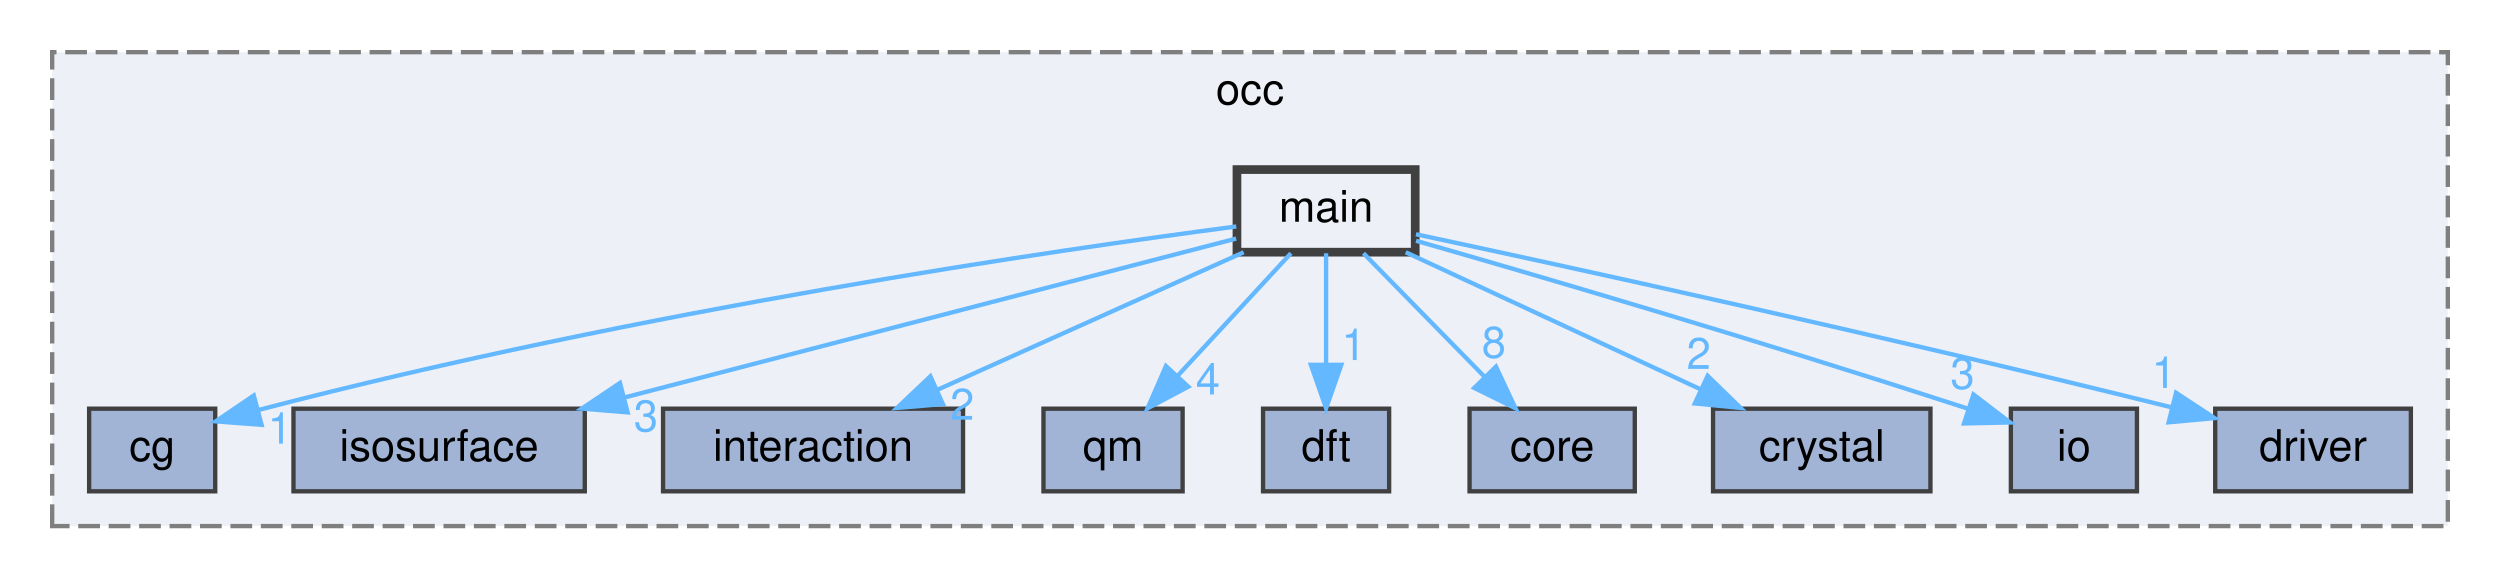
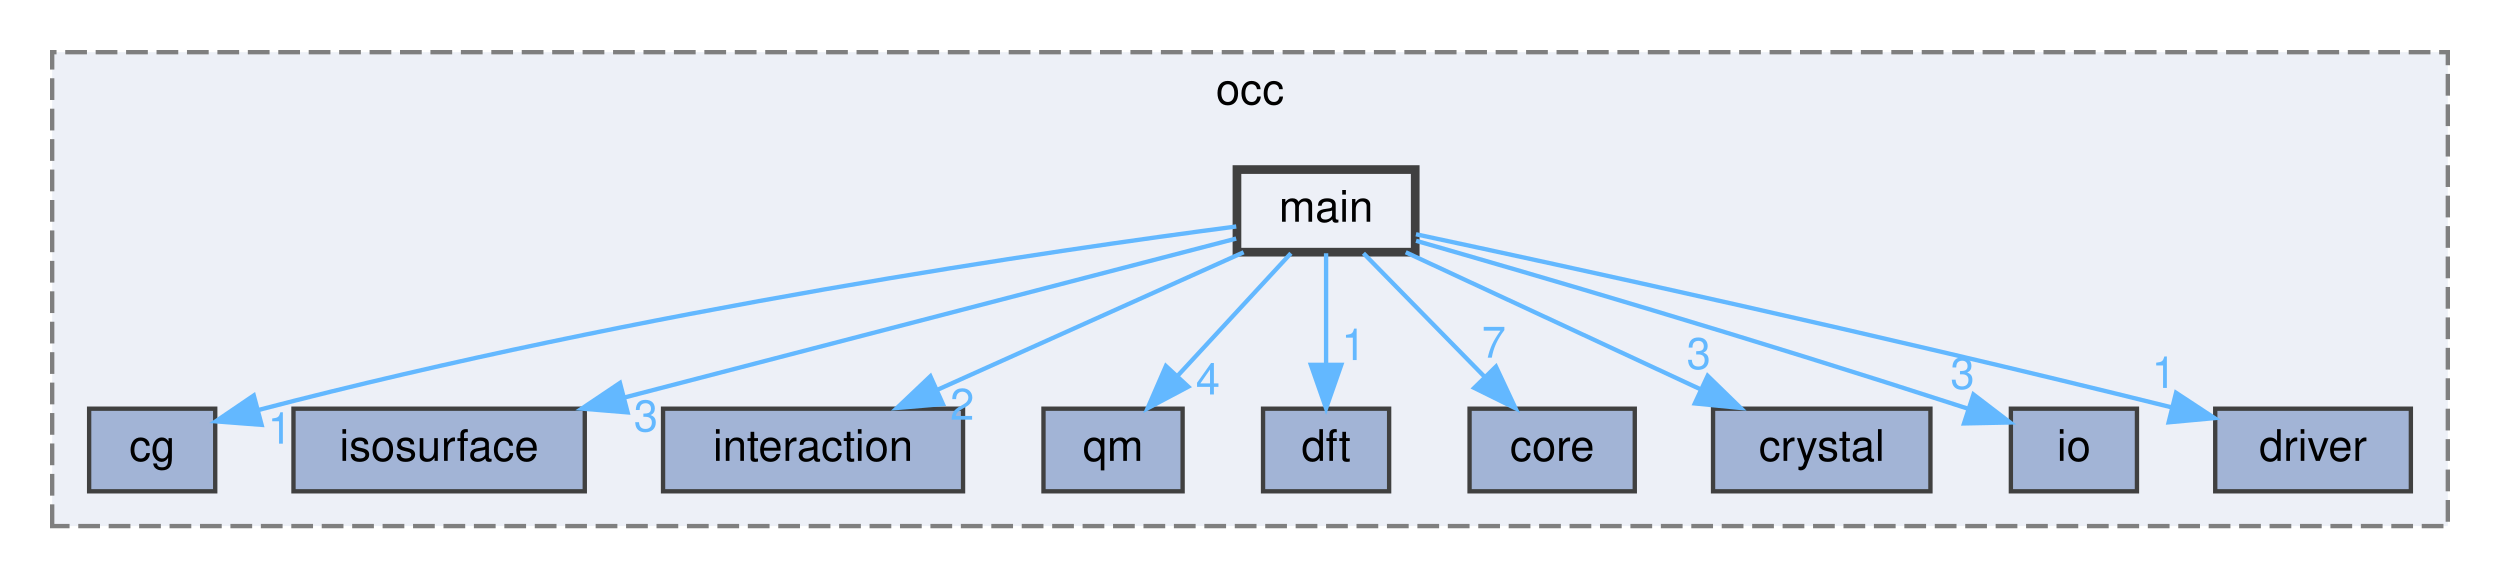
<svg xmlns="http://www.w3.org/2000/svg" xmlns:xlink="http://www.w3.org/1999/xlink" width="575pt" height="133pt" viewBox="0.00 0.00 575.00 133.00">
  <g id="graph0" class="graph" transform="scale(1 1) rotate(0) translate(4 129)">
    <g id="clust1" class="cluster">
      <g id="a_clust1">
        <a xlink:href="dir_8b7861ad11e4db9a5e6a6da237b17e56.html" target="_top" xlink:title="occ">
          <polygon fill="#edf0f7" stroke="#7f7f7f" stroke-dasharray="5,2" points="8,-8 8,-117 559,-117 559,-8 8,-8" />
          <text text-anchor="middle" x="283.5" y="-105" font-family="Helvetica,sans-Serif" font-size="10.00">occ</text>
        </a>
      </g>
    </g>
    <g id="node1" class="node">
      <g id="a_node1">
        <a xlink:href="dir_09946947da640734f5be0738fd03b274.html" target="_top" xlink:title="cg">
          <polygon fill="#a2b4d6" stroke="#404040" points="45.5,-35 16.5,-35 16.5,-16 45.5,-16 45.5,-35" />
          <text text-anchor="middle" x="31" y="-23" font-family="Helvetica,sans-Serif" font-size="10.00">cg</text>
        </a>
      </g>
    </g>
    <g id="node2" class="node">
      <g id="a_node2">
        <a xlink:href="dir_1a14498e607873dfee7d343320ff1cba.html" target="_top" xlink:title="isosurface">
          <polygon fill="#a2b4d6" stroke="#404040" points="130.5,-35 63.5,-35 63.5,-16 130.5,-16 130.5,-35" />
          <text text-anchor="middle" x="97" y="-23" font-family="Helvetica,sans-Serif" font-size="10.00">isosurface</text>
        </a>
      </g>
    </g>
    <g id="node3" class="node">
      <g id="a_node3">
        <a xlink:href="dir_29fadc98e3e70bfdc2bb36e646c9c464.html" target="_top" xlink:title="interaction">
          <polygon fill="#a2b4d6" stroke="#404040" points="217.5,-35 148.5,-35 148.5,-16 217.5,-16 217.5,-35" />
          <text text-anchor="middle" x="183" y="-23" font-family="Helvetica,sans-Serif" font-size="10.00">interaction</text>
        </a>
      </g>
    </g>
    <g id="node4" class="node">
      <g id="a_node4">
        <a xlink:href="dir_737cf82dfc93877bbe50a83dfe5e1c2d.html" target="_top" xlink:title="qm">
          <polygon fill="#a2b4d6" stroke="#404040" points="268,-35 236,-35 236,-16 268,-16 268,-35" />
          <text text-anchor="middle" x="252" y="-23" font-family="Helvetica,sans-Serif" font-size="10.00">qm</text>
        </a>
      </g>
    </g>
    <g id="node5" class="node">
      <g id="a_node5">
        <a xlink:href="dir_7ab1db0ec535273aaa16e13087447790.html" target="_top" xlink:title="dft">
          <polygon fill="#a2b4d6" stroke="#404040" points="315.5,-35 286.5,-35 286.5,-16 315.5,-16 315.5,-35" />
          <text text-anchor="middle" x="301" y="-23" font-family="Helvetica,sans-Serif" font-size="10.00">dft</text>
        </a>
      </g>
    </g>
    <g id="node6" class="node">
      <g id="a_node6">
        <a xlink:href="dir_a9a9bd00ca35510371062c24de1517b5.html" target="_top" xlink:title="core">
          <polygon fill="#a2b4d6" stroke="#404040" points="372,-35 334,-35 334,-16 372,-16 372,-35" />
          <text text-anchor="middle" x="353" y="-23" font-family="Helvetica,sans-Serif" font-size="10.00">core</text>
        </a>
      </g>
    </g>
    <g id="node7" class="node">
      <g id="a_node7">
        <a xlink:href="dir_bec6bcb3c01ec3c822e3b662edd85aad.html" target="_top" xlink:title="crystal">
          <polygon fill="#a2b4d6" stroke="#404040" points="440,-35 390,-35 390,-16 440,-16 440,-35" />
          <text text-anchor="middle" x="415" y="-23" font-family="Helvetica,sans-Serif" font-size="10.00">crystal</text>
        </a>
      </g>
    </g>
    <g id="node8" class="node">
      <g id="a_node8">
        <a xlink:href="dir_eb006ca087d4b4837f6db1ad7c4b10da.html" target="_top" xlink:title="io">
          <polygon fill="#a2b4d6" stroke="#404040" points="487.5,-35 458.5,-35 458.5,-16 487.5,-16 487.5,-35" />
          <text text-anchor="middle" x="473" y="-23" font-family="Helvetica,sans-Serif" font-size="10.00">io</text>
        </a>
      </g>
    </g>
    <g id="node9" class="node">
      <g id="a_node9">
        <a xlink:href="dir_ebd379896397d727b5a519429e0506e7.html" target="_top" xlink:title="driver">
          <polygon fill="#a2b4d6" stroke="#404040" points="550.5,-35 505.5,-35 505.5,-16 550.5,-16 550.5,-35" />
          <text text-anchor="middle" x="528" y="-23" font-family="Helvetica,sans-Serif" font-size="10.00">driver</text>
        </a>
      </g>
    </g>
    <g id="node10" class="node">
      <g id="a_node10">
        <a xlink:href="dir_887d2295614e9dc3eeb401126e7efc97.html" target="_top" xlink:title="main">
          <polygon fill="#edf0f7" stroke="#404040" stroke-width="2" points="321.5,-90 280.5,-90 280.5,-71 321.5,-71 321.5,-90" />
          <text text-anchor="middle" x="301" y="-78" font-family="Helvetica,sans-Serif" font-size="10.00">main</text>
        </a>
      </g>
    </g>
    <g id="edge1" class="edge">
      <g id="a_edge1">
        <a xlink:href="dir_000015_000000.html" target="_top">
          <path fill="none" stroke="#63b8ff" d="M280.34,-76.91C239.24,-71.52 144.21,-57.85 55.3,-34.67" />
          <polygon fill="#63b8ff" stroke="#63b8ff" points="56.17,-31.28 45.61,-32.09 54.37,-38.04 56.17,-31.28" />
        </a>
      </g>
      <g id="a_edge1-headlabel">
        <a xlink:href="dir_000015_000000.html" target="_top" xlink:title="1">
          <text text-anchor="middle" x="60.37" y="-26.95" font-family="Helvetica,sans-Serif" font-size="10.00" fill="#63b8ff">1</text>
        </a>
      </g>
    </g>
    <g id="edge2" class="edge">
      <g id="a_edge2">
        <a xlink:href="dir_000015_000014.html" target="_top">
          <path fill="none" stroke="#63b8ff" d="M280.32,-74.13C247.49,-65.6 182.8,-48.79 139.71,-37.6" />
          <polygon fill="#63b8ff" stroke="#63b8ff" points="140.35,-34.15 129.8,-35.02 138.59,-40.92 140.35,-34.15" />
        </a>
      </g>
      <g id="a_edge2-headlabel">
        <a xlink:href="dir_000015_000014.html" target="_top" xlink:title="3">
          <text text-anchor="middle" x="144.55" y="-29.8" font-family="Helvetica,sans-Serif" font-size="10.00" fill="#63b8ff">3</text>
        </a>
      </g>
    </g>
    <g id="edge3" class="edge">
      <g id="a_edge3">
        <a xlink:href="dir_000015_000012.html" target="_top">
          <path fill="none" stroke="#63b8ff" d="M282.04,-70.98C262.97,-62.42 233.34,-49.11 211.45,-39.28" />
          <polygon fill="#63b8ff" stroke="#63b8ff" points="212.86,-36.07 202.3,-35.17 209.99,-42.46 212.86,-36.07" />
        </a>
      </g>
      <g id="a_edge3-headlabel">
        <a xlink:href="dir_000015_000012.html" target="_top" xlink:title="2">
          <text text-anchor="middle" x="217.3" y="-32.46" font-family="Helvetica,sans-Serif" font-size="10.00" fill="#63b8ff">2</text>
        </a>
      </g>
    </g>
    <g id="edge4" class="edge">
      <g id="a_edge4">
        <a xlink:href="dir_000015_000017.html" target="_top">
          <path fill="none" stroke="#63b8ff" d="M292.91,-70.75C285.84,-63.11 275.41,-51.82 266.85,-42.56" />
          <polygon fill="#63b8ff" stroke="#63b8ff" points="269.3,-40.06 259.94,-35.09 264.16,-44.81 269.3,-40.06" />
        </a>
      </g>
      <g id="a_edge4-headlabel">
        <a xlink:href="dir_000015_000017.html" target="_top" xlink:title="4">
          <text text-anchor="middle" x="273.82" y="-38.27" font-family="Helvetica,sans-Serif" font-size="10.00" fill="#63b8ff">4</text>
        </a>
      </g>
    </g>
    <g id="edge5" class="edge">
      <g id="a_edge5">
        <a xlink:href="dir_000015_000004.html" target="_top">
          <path fill="none" stroke="#63b8ff" d="M301,-70.75C301,-63.8 301,-53.85 301,-45.13" />
          <polygon fill="#63b8ff" stroke="#63b8ff" points="304.5,-45.09 301,-35.09 297.5,-45.09 304.5,-45.09" />
        </a>
      </g>
      <g id="a_edge5-headlabel">
        <a xlink:href="dir_000015_000004.html" target="_top" xlink:title="1">
          <text text-anchor="middle" x="307.34" y="-46.18" font-family="Helvetica,sans-Serif" font-size="10.00" fill="#63b8ff">1</text>
        </a>
      </g>
    </g>
    <g id="edge6" class="edge">
      <g id="a_edge6">
        <a xlink:href="dir_000015_000001.html" target="_top">
          <path fill="none" stroke="#63b8ff" d="M309.59,-70.75C317.16,-63.03 328.38,-51.6 337.51,-42.28" />
          <polygon fill="#63b8ff" stroke="#63b8ff" points="340.07,-44.68 344.57,-35.09 335.07,-39.78 340.07,-44.68" />
        </a>
      </g>
      <g id="a_edge6-headlabel">
-         <a xlink:href="dir_000015_000001.html" target="_top" xlink:title="8">
-           <text text-anchor="middle" x="339.58" y="-46.73" font-family="Helvetica,sans-Serif" font-size="10.00" fill="#63b8ff">8</text>
+         <a xlink:href="dir_000015_000001.html" target="_top" xlink:title="7">
+           <text text-anchor="middle" x="339.58" y="-46.73" font-family="Helvetica,sans-Serif" font-size="10.00" fill="#63b8ff">7</text>
        </a>
      </g>
    </g>
    <g id="edge7" class="edge">
      <g id="a_edge7">
        <a xlink:href="dir_000015_000002.html" target="_top">
          <path fill="none" stroke="#63b8ff" d="M319.32,-70.98C337.66,-62.46 366.11,-49.23 387.23,-39.41" />
          <polygon fill="#63b8ff" stroke="#63b8ff" points="388.76,-42.56 396.35,-35.17 385.81,-36.21 388.76,-42.56" />
        </a>
      </g>
      <g id="a_edge7-headlabel">
-         <a xlink:href="dir_000015_000002.html" target="_top" xlink:title="2">
-           <text text-anchor="middle" x="386.7" y="-44.15" font-family="Helvetica,sans-Serif" font-size="10.00" fill="#63b8ff">2</text>
+         <a xlink:href="dir_000015_000002.html" target="_top" xlink:title="3">
+           <text text-anchor="middle" x="386.7" y="-44.15" font-family="Helvetica,sans-Serif" font-size="10.00" fill="#63b8ff">3</text>
        </a>
      </g>
    </g>
    <g id="edge8" class="edge">
      <g id="a_edge8">
        <a xlink:href="dir_000015_000013.html" target="_top">
          <path fill="none" stroke="#63b8ff" d="M321.69,-73.62C348.71,-65.87 397.68,-51.57 448.76,-34.96" />
          <polygon fill="#63b8ff" stroke="#63b8ff" points="449.9,-38.27 458.32,-31.83 447.72,-31.61 449.9,-38.27" />
        </a>
      </g>
      <g id="a_edge8-headlabel">
        <a xlink:href="dir_000015_000013.html" target="_top" xlink:title="3">
          <text text-anchor="middle" x="447.37" y="-39.58" font-family="Helvetica,sans-Serif" font-size="10.00" fill="#63b8ff">3</text>
        </a>
      </g>
    </g>
    <g id="edge9" class="edge">
      <g id="a_edge9">
        <a xlink:href="dir_000015_000008.html" target="_top">
          <path fill="none" stroke="#63b8ff" d="M321.67,-75.12C355.88,-67.81 426.63,-52.41 495.62,-35.27" />
          <polygon fill="#63b8ff" stroke="#63b8ff" points="496.49,-38.66 505.34,-32.84 494.79,-31.87 496.49,-38.66" />
        </a>
      </g>
      <g id="a_edge9-headlabel">
        <a xlink:href="dir_000015_000008.html" target="_top" xlink:title="1">
          <text text-anchor="middle" x="493.69" y="-39.78" font-family="Helvetica,sans-Serif" font-size="10.00" fill="#63b8ff">1</text>
        </a>
      </g>
    </g>
  </g>
</svg>
